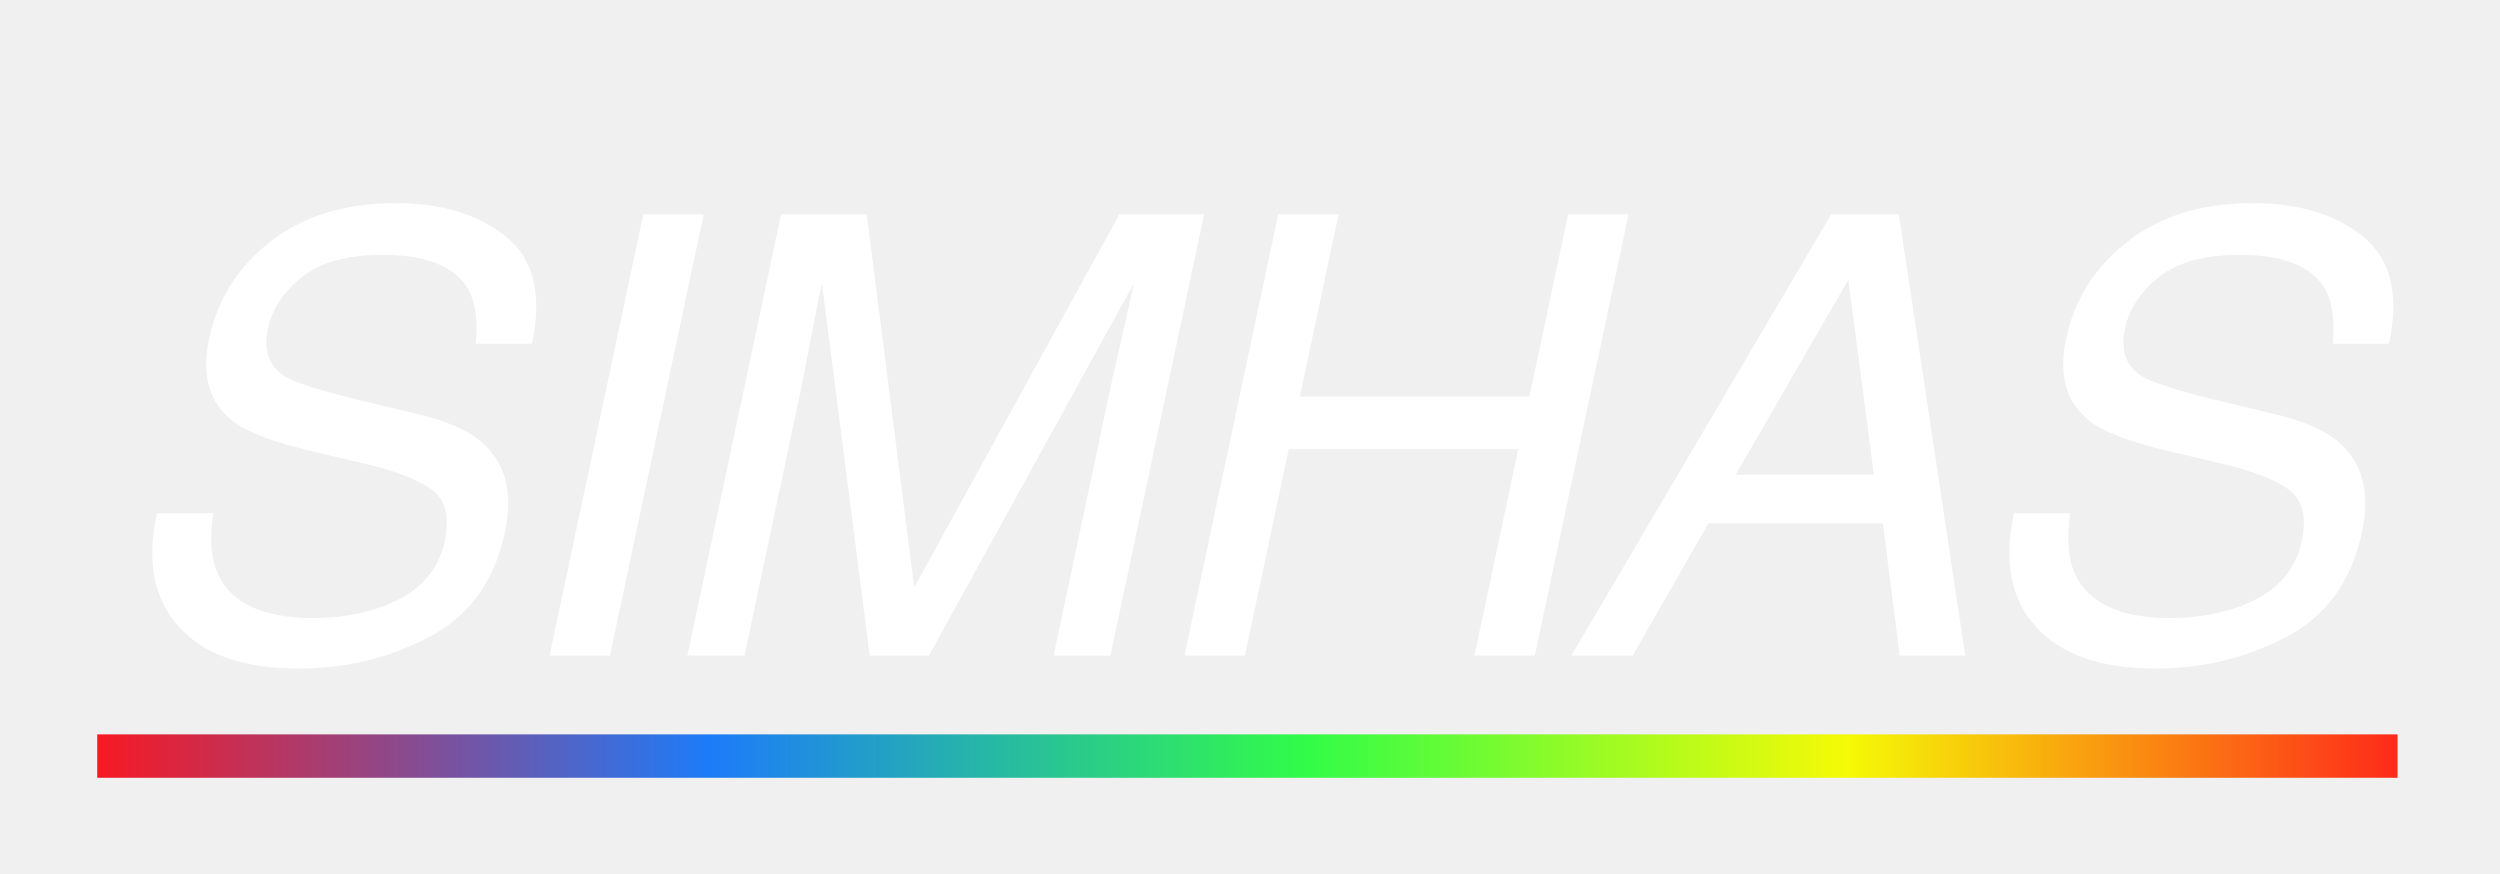
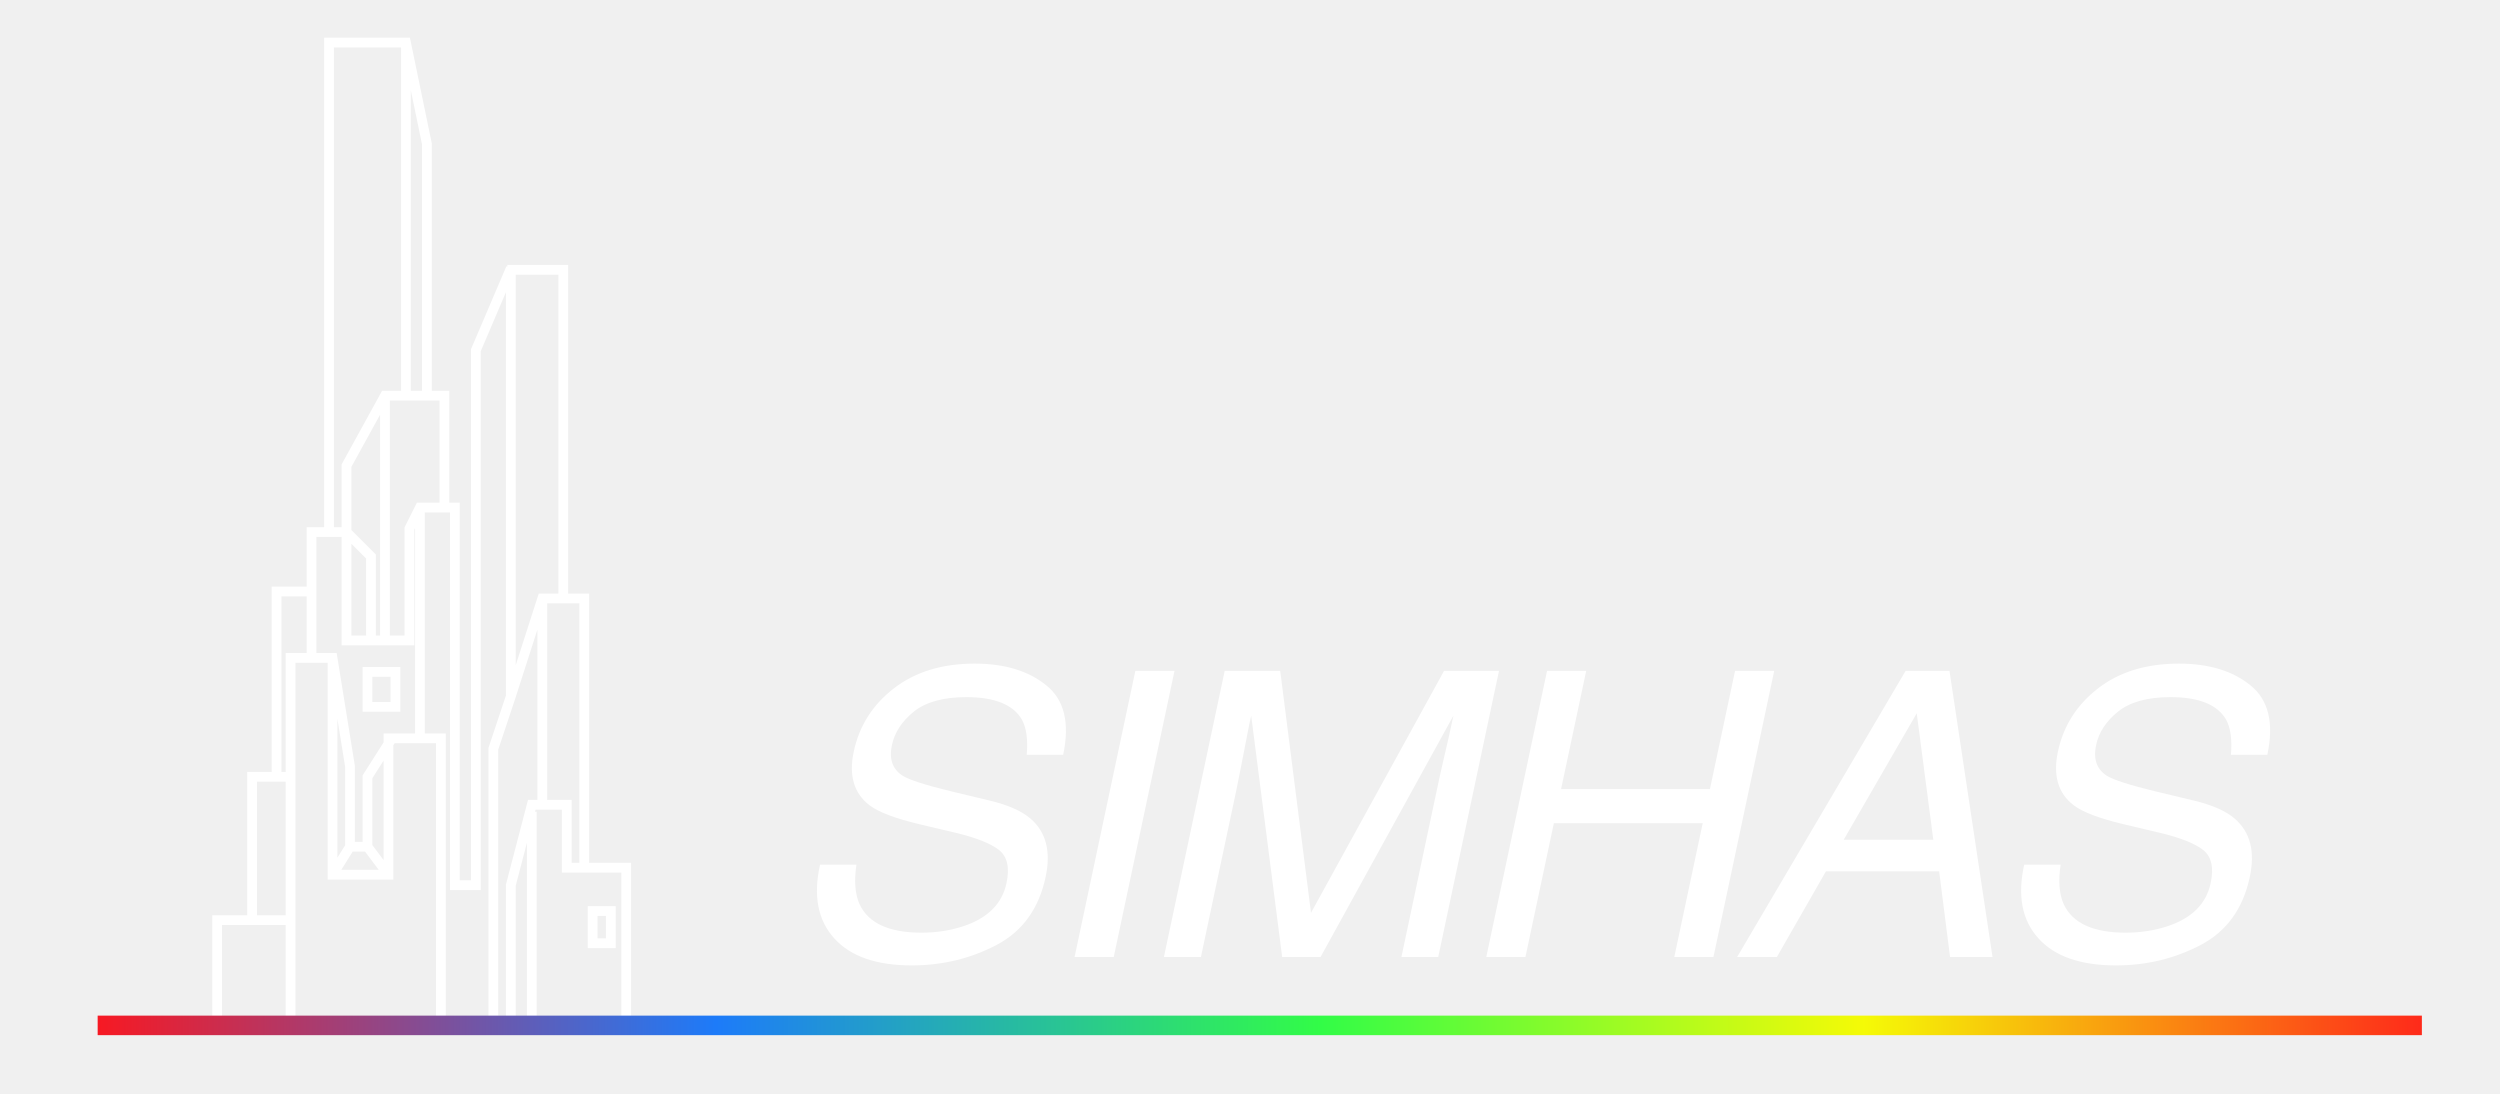
- <svg xmlns="http://www.w3.org/2000/svg" width="83" height="29" viewBox="0 0 83 29" fill="none">
-   <rect width="76.371" height="1.441" transform="matrix(1 0 0 -1 3.22803 25.8222)" fill="url(#paint0_linear)" />
-   <path d="M7.078 17.038C6.952 17.87 7.005 18.545 7.238 19.063C7.69 20.034 8.748 20.52 10.41 20.52C11.155 20.52 11.857 20.413 12.515 20.201C13.785 19.788 14.533 19.05 14.759 17.986C14.932 17.188 14.802 16.619 14.37 16.28C13.938 15.948 13.21 15.659 12.186 15.412L10.29 14.964C9.06 14.671 8.212 14.348 7.747 13.996C6.949 13.384 6.679 12.47 6.939 11.253C7.218 9.936 7.903 8.856 8.994 8.011C10.084 7.166 11.464 6.744 13.133 6.744C14.669 6.744 15.893 7.117 16.804 7.861C17.722 8.6 18.008 9.783 17.662 11.412H15.797C15.863 10.628 15.78 10.026 15.547 9.607C15.102 8.842 14.154 8.46 12.704 8.46C11.534 8.46 10.639 8.706 10.021 9.198C9.409 9.69 9.034 10.262 8.894 10.914C8.741 11.632 8.927 12.157 9.452 12.49C9.798 12.703 10.63 12.969 11.946 13.288L13.901 13.757C14.846 13.983 15.544 14.292 15.996 14.684C16.788 15.369 17.044 16.363 16.764 17.667C16.418 19.29 15.581 20.45 14.251 21.148C12.921 21.846 11.474 22.196 9.911 22.196C8.089 22.196 6.763 21.73 5.931 20.799C5.1 19.875 4.861 18.621 5.213 17.038H7.078ZM21.358 7.113H23.363L20.251 21.767H18.246L21.358 7.113ZM25.933 7.113H28.775L30.352 19.502L37.164 7.113H39.977L36.865 21.767H34.98L36.815 13.118C36.875 12.819 36.985 12.324 37.145 11.632C37.311 10.94 37.477 10.199 37.643 9.408L30.84 21.767H28.875L27.289 9.408L27.189 9.856C27.116 10.216 27.01 10.764 26.87 11.502C26.73 12.234 26.624 12.773 26.551 13.118L24.716 21.767H22.82L25.933 7.113ZM42.437 7.113H44.442L43.155 13.168H50.776L52.063 7.113H54.068L50.956 21.767H48.951L50.407 14.914H42.786L41.33 21.767H39.325L42.437 7.113ZM62.213 15.762L61.365 9.288L57.624 15.762H62.213ZM60.797 7.113H63.041L65.246 21.767H63.071L62.512 17.378H56.717L54.203 21.767H52.168L60.797 7.113ZM68.732 17.038C68.606 17.87 68.659 18.545 68.892 19.063C69.344 20.034 70.402 20.52 72.064 20.52C72.809 20.52 73.51 20.413 74.169 20.201C75.439 19.788 76.187 19.05 76.413 17.986C76.586 17.188 76.456 16.619 76.024 16.28C75.592 15.948 74.864 15.659 73.84 15.412L71.944 14.964C70.714 14.671 69.866 14.348 69.401 13.996C68.603 13.384 68.333 12.47 68.593 11.253C68.872 9.936 69.557 8.856 70.648 8.011C71.738 7.166 73.118 6.744 74.787 6.744C76.323 6.744 77.547 7.117 78.458 7.861C79.376 8.6 79.662 9.783 79.316 11.412H77.451C77.517 10.628 77.434 10.026 77.201 9.607C76.756 8.842 75.808 8.46 74.358 8.46C73.188 8.46 72.293 8.706 71.675 9.198C71.063 9.69 70.688 10.262 70.548 10.914C70.395 11.632 70.581 12.157 71.106 12.49C71.452 12.703 72.284 12.969 73.6 13.288L75.555 13.757C76.5 13.983 77.198 14.292 77.65 14.684C78.442 15.369 78.698 16.363 78.418 17.667C78.072 19.29 77.234 20.45 75.904 21.148C74.575 21.846 73.128 22.196 71.565 22.196C69.743 22.196 68.416 21.73 67.585 20.799C66.754 19.875 66.515 18.621 66.867 17.038H68.732Z" fill="white" />
+ <svg xmlns="http://www.w3.org/2000/svg" width="128" height="56" viewBox="0 0 128 56" fill="none">
+   <path fill-rule="evenodd" clip-rule="evenodd" d="M16.596 1.929H16.846H20.784H20.988L21.029 2.128L22.103 7.32L22.108 7.345V7.37V20.009H22.753H23.003V20.259V25.738H23.29H23.54V25.988V45.071H24.114V17.932V17.881L24.134 17.834L25.924 13.639L25.975 13.65V13.565H28.839H29.089V13.815V30.392H29.913H30.163V30.642V44.176H32.062H32.312V44.426V52.41H36V52.91H32.062H31.812V52.66V44.676H29.913H29.018H28.768V44.426V41.454H27.765H27.421L27.393 41.562H27.478V52.66H26.978V43.152L26.404 45.353V52.66H25.904V45.321V45.289L25.912 45.258L26.986 41.141L27.035 40.954H27.228H27.515V32.237L26.392 35.731L26.391 35.733L25.509 38.38V52.66H25.009V38.34V38.299L25.022 38.26L25.904 35.614V14.96L24.614 17.983V45.321V45.571H24.364H23.29H23.04V45.321V26.238H21.75V37.553H22.574H22.824V37.803V52.66H22.324V38.053H20.205L20.139 38.157V44.784V45.034H19.889H17.025H16.775V44.784V33.935H15.127V52.66H14.627V47.361H11.367V52.66V52.91H11.117H7V52.41H10.867V47.111V46.861H11.117H12.657V39.772V39.522H12.907H13.91V30.284V30.034H14.16H15.7V27.241V26.991H15.95H16.596V2.179V1.929ZM28.589 30.392V14.065H26.404V34.06L27.527 30.566L27.583 30.392H27.765H28.589ZM21.25 27.047V37.553H19.889H19.639V37.803V38.011L18.604 39.637L18.565 39.699V39.772V43.102H18.17V39.235V39.215L18.167 39.195L17.271 33.645L17.238 33.435H17.025H16.201V27.491H16.596V27.491H16.846H17.491V32.79V33.04H17.741H20.963H21.213V32.79V27.121L21.25 27.047ZM19.065 39.844L19.639 38.942V44.034L19.065 43.269V39.844ZM18.69 43.602L19.389 44.534H17.476L18.058 43.602H18.69ZM15.7 30.534V33.435H14.877H14.627V33.685V39.522H14.41V30.534H15.7ZM14.16 40.022H14.627V46.861H13.157V40.022H14.16ZM22.503 20.509V25.738H21.5H21.345L21.276 25.876L20.739 26.95L20.713 27.003V27.062V32.54H19.96V20.509H20.534H20.784H21.321H21.858H22.108H22.503ZM19.46 21.233V32.54H19.244V28.494V28.39L19.171 28.317L17.991 27.137V23.904L19.46 21.233ZM17.491 23.84V26.991H17.096V2.429H20.534V20.009H19.71H19.562L19.491 20.139L17.522 23.719L17.491 23.775V23.84ZM21.034 20.009H21.321H21.608V7.396L21.034 4.621V20.009ZM28.015 30.892V40.954H29.018H29.268V41.204V44.176H29.663V30.892H28.015ZM18.744 32.54V28.597L17.991 27.844V32.54H18.744ZM17.275 36.805L17.67 39.255V43.28L17.275 43.912V36.805ZM31.025 46.895H30.593V48.043H31.025V46.895ZM30.593 46.395H30.093V46.895V48.043V48.543H30.593H31.025H31.525V48.043V46.895V46.395H31.025H30.593ZM18.815 34.151H18.565V34.401V36.191V36.441H18.815H20.247H20.497V36.191V34.401V34.151H20.247H18.815ZM19.065 35.941V34.651H19.997V35.941H19.065Z" fill="white" />
+   <rect width="119" height="1" transform="matrix(1 0 0 -1 5 53)" fill="url(#paint0_linear)" />
+   <path d="M43.85 44.272C43.724 45.103 43.777 45.778 44.01 46.297C44.462 47.268 45.52 47.753 47.182 47.753C47.927 47.753 48.628 47.647 49.287 47.434C50.557 47.022 51.305 46.283 51.531 45.219C51.704 44.421 51.574 43.853 51.142 43.514C50.71 43.181 49.982 42.892 48.958 42.646L47.062 42.197C45.832 41.904 44.984 41.582 44.519 41.229C43.721 40.618 43.451 39.703 43.711 38.486C43.99 37.17 44.675 36.089 45.766 35.244C46.856 34.4 48.236 33.977 49.905 33.977C51.441 33.977 52.665 34.35 53.576 35.095C54.494 35.833 54.78 37.017 54.434 38.646H52.569C52.635 37.861 52.552 37.259 52.319 36.84C51.874 36.076 50.926 35.693 49.476 35.693C48.306 35.693 47.411 35.939 46.793 36.431C46.181 36.923 45.806 37.495 45.666 38.147C45.513 38.865 45.699 39.391 46.224 39.723C46.57 39.936 47.401 40.202 48.718 40.521L50.673 40.99C51.618 41.216 52.316 41.525 52.768 41.918C53.559 42.603 53.816 43.597 53.536 44.9C53.19 46.523 52.352 47.683 51.023 48.382C49.693 49.08 48.246 49.429 46.683 49.429C44.861 49.429 43.535 48.963 42.703 48.032C41.872 47.108 41.633 45.855 41.985 44.272H43.85ZM58.13 34.347H60.135L57.023 49H55.018L58.13 34.347ZM62.705 34.347H65.547L67.123 46.736L73.936 34.347H76.749L73.637 49H71.752L73.587 40.352C73.647 40.052 73.757 39.557 73.916 38.865C74.083 38.174 74.249 37.432 74.415 36.641L67.612 49H65.647L64.061 36.641L63.961 37.09C63.888 37.449 63.782 37.998 63.642 38.736C63.502 39.467 63.396 40.006 63.323 40.352L61.487 49H59.592L62.705 34.347ZM79.209 34.347H81.214L79.927 40.401H87.548L88.835 34.347H90.84L87.728 49H85.723L87.179 42.147H79.558L78.102 49H76.097L79.209 34.347ZM98.985 42.995L98.137 36.521L94.397 42.995H98.985ZM97.569 34.347H99.813L102.017 49H99.843L99.284 44.611H93.489L90.975 49H88.94L97.569 34.347ZM105.504 44.272C105.378 45.103 105.431 45.778 105.664 46.297C106.116 47.268 107.174 47.753 108.836 47.753C109.581 47.753 110.282 47.647 110.941 47.434C112.211 47.022 112.959 46.283 113.185 45.219C113.358 44.421 113.228 43.853 112.796 43.514C112.364 43.181 111.636 42.892 110.612 42.646L108.716 42.197C107.486 41.904 106.638 41.582 106.173 41.229C105.375 40.618 105.105 39.703 105.365 38.486C105.644 37.17 106.329 36.089 107.42 35.244C108.51 34.4 109.89 33.977 111.559 33.977C113.095 33.977 114.319 34.35 115.23 35.095C116.148 35.833 116.434 37.017 116.088 38.646H114.223C114.289 37.861 114.206 37.259 113.973 36.84C113.528 36.076 112.58 35.693 111.13 35.693C109.96 35.693 109.065 35.939 108.447 36.431C107.835 36.923 107.459 37.495 107.32 38.147C107.167 38.865 107.353 39.391 107.878 39.723C108.224 39.936 109.055 40.202 110.372 40.521L112.327 40.99C113.272 41.216 113.97 41.525 114.422 41.918C115.213 42.603 115.469 43.597 115.19 44.9C114.844 46.523 114.006 47.683 112.676 48.382C111.346 49.08 109.9 49.429 108.337 49.429C106.515 49.429 105.188 48.963 104.357 48.032C103.526 47.108 103.287 45.855 103.639 44.272H105.504Z" fill="white" />
  <defs>
-     <linearGradient id="paint0_linear" x1="0" y1="1.441" x2="76.371" y2="1.441" gradientUnits="userSpaceOnUse">
+     <linearGradient id="paint0_linear" x1="0" y1="1" x2="119" y2="1" gradientUnits="userSpaceOnUse">
      <stop stop-color="#F71923" />
      <stop offset="0.266" stop-color="#1D7BF9" />
      <stop offset="0.526" stop-color="#32FC47" />
      <stop offset="0.76" stop-color="#F5FA06" />
      <stop offset="1" stop-color="#FE2A1A" />
    </linearGradient>
  </defs>
</svg>
